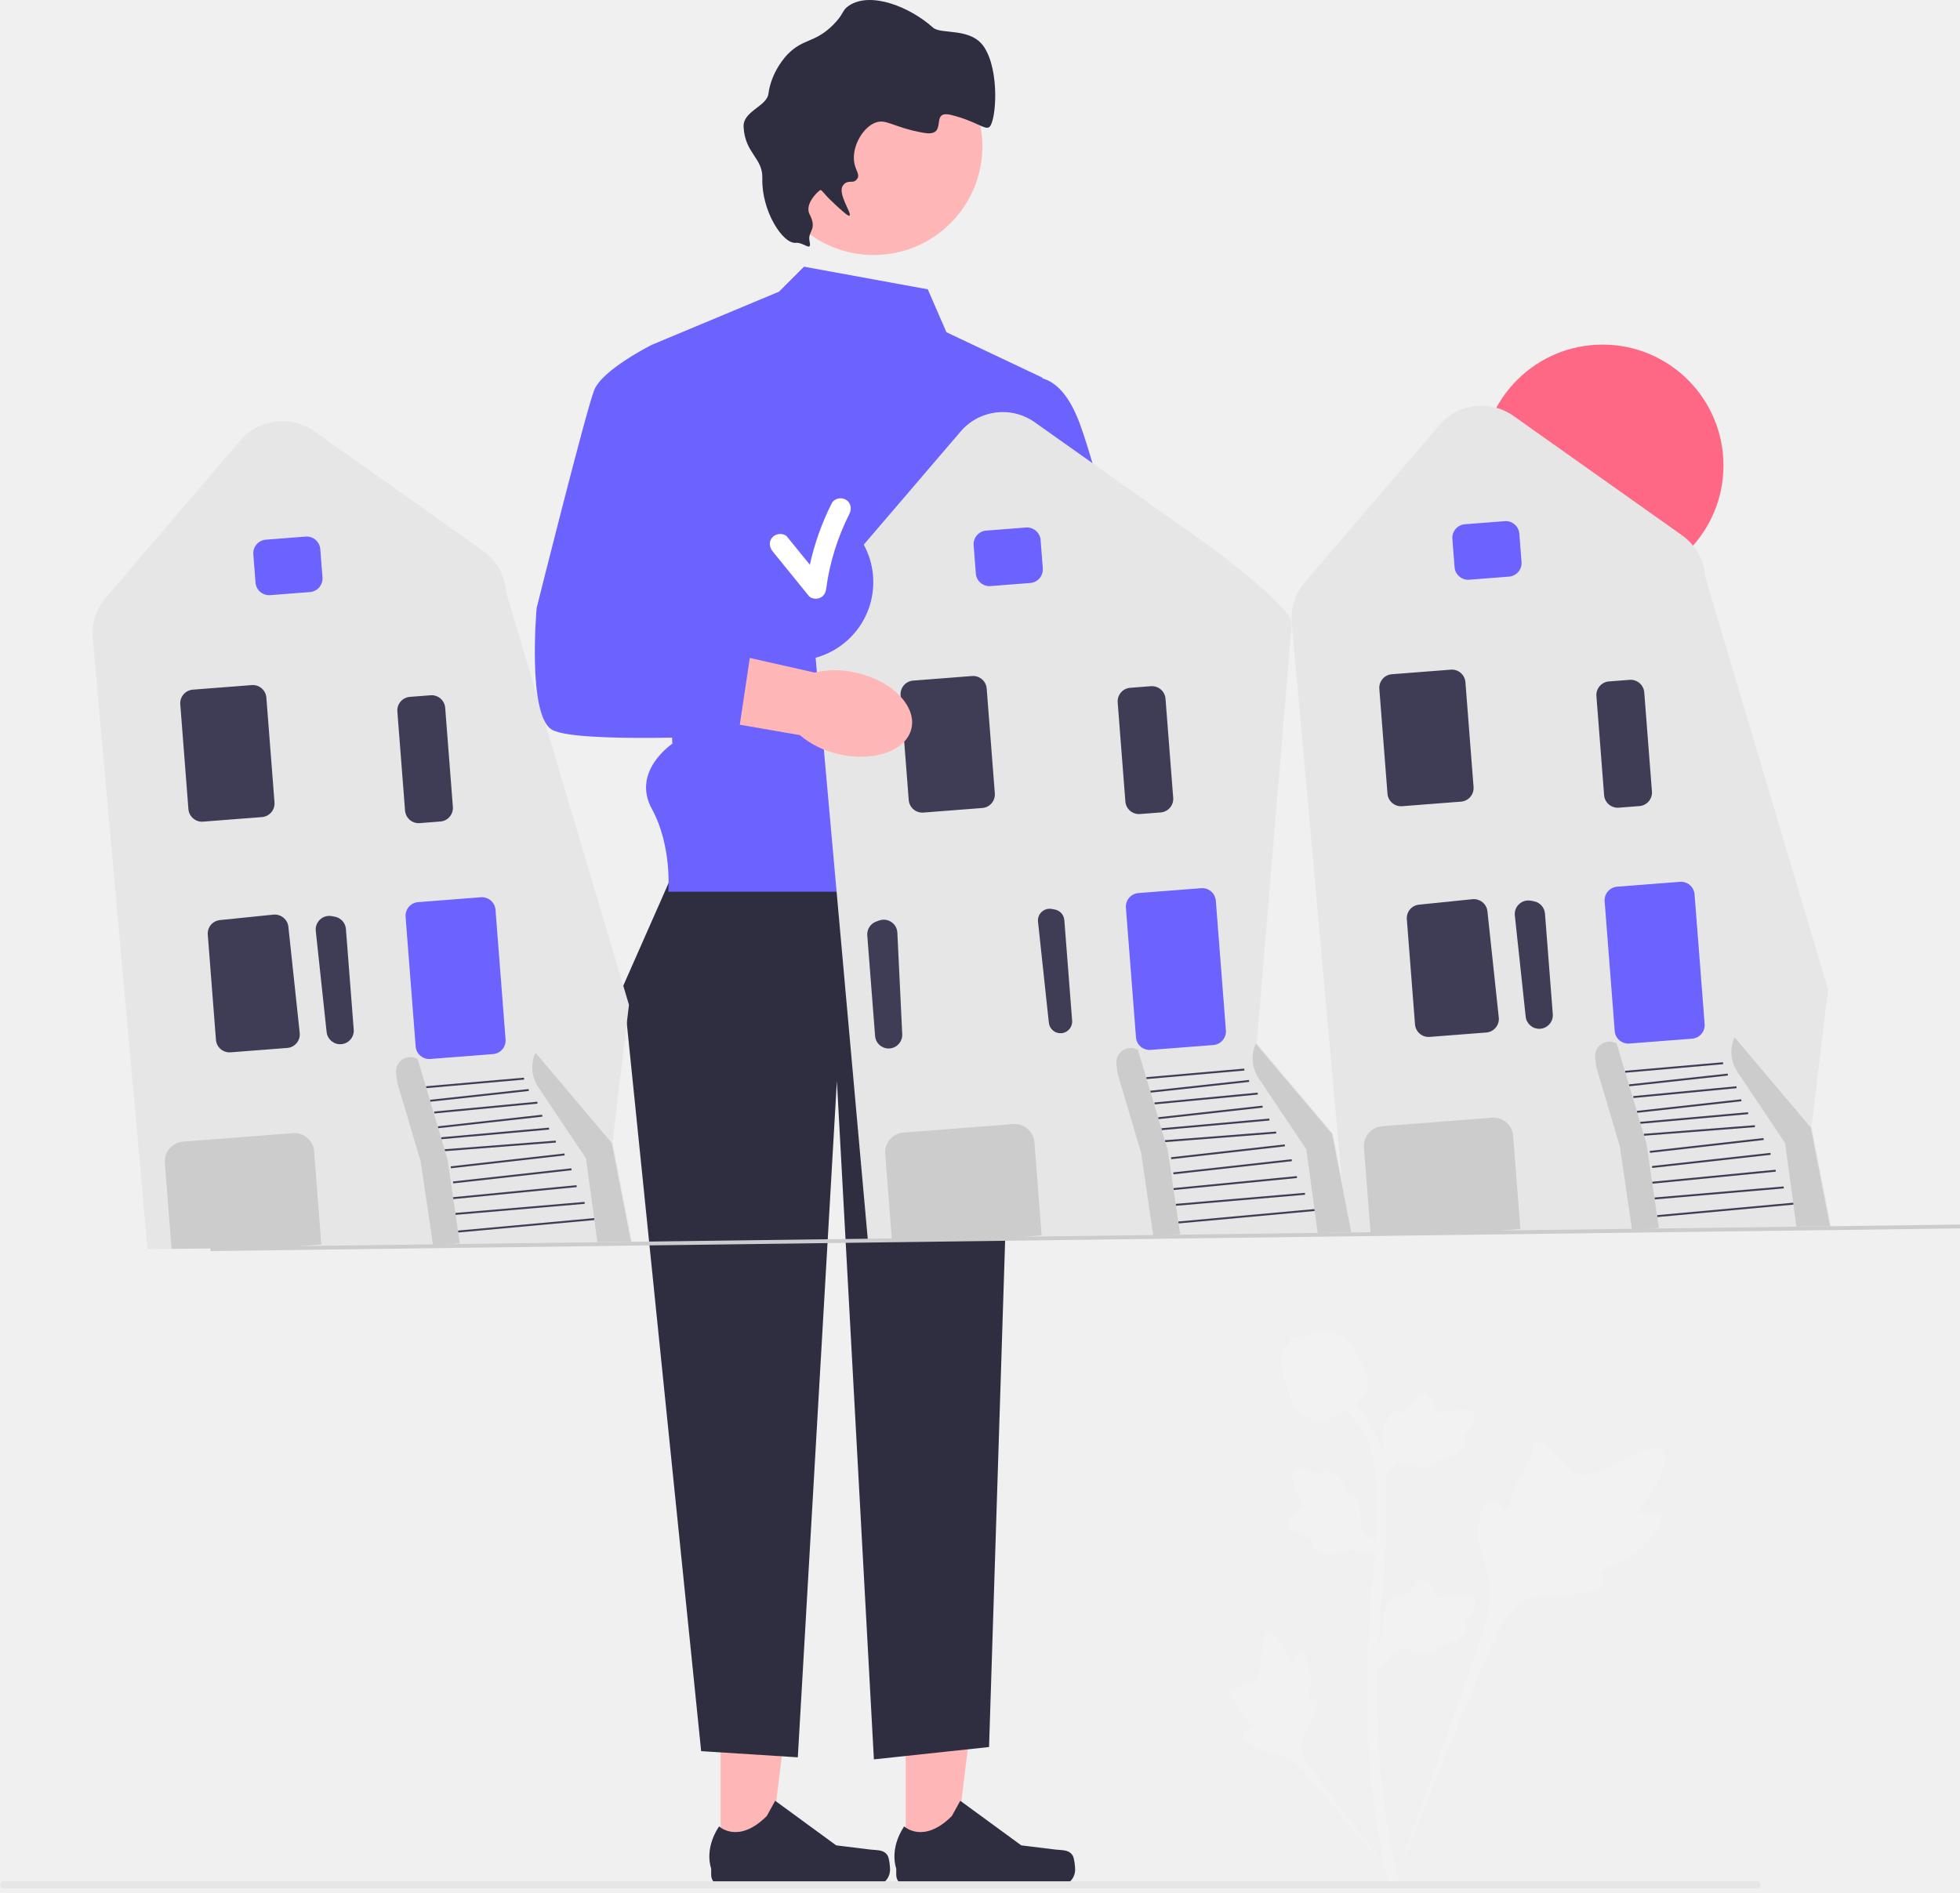
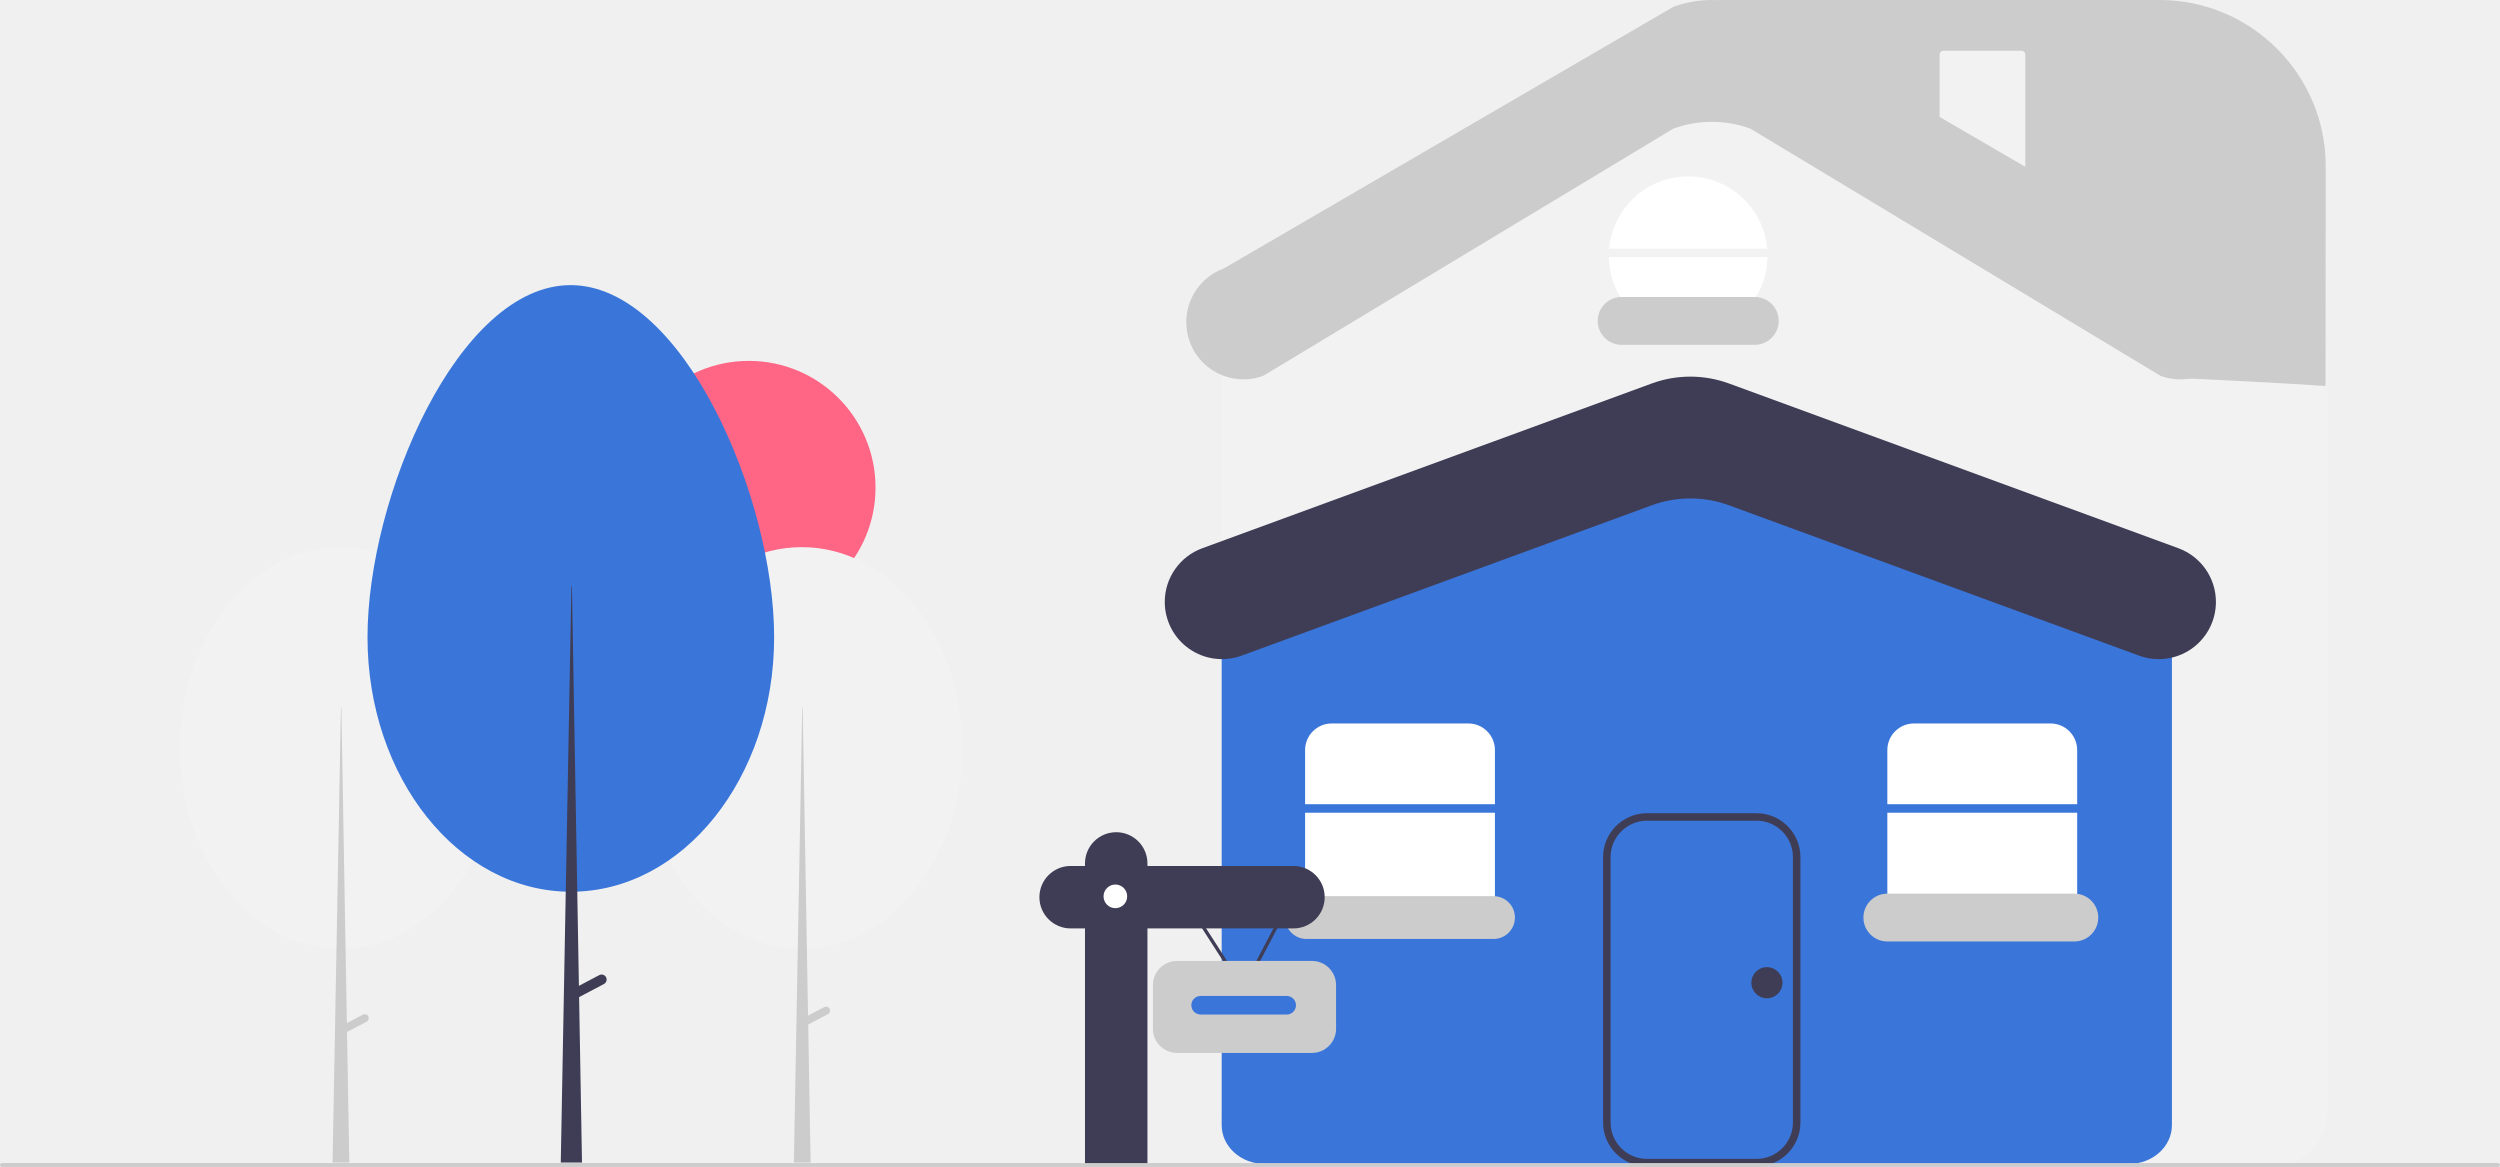
- <svg xmlns="http://www.w3.org/2000/svg" width="476.555" height="460.215" viewBox="0 0 476.555 460.215">
-   <g>
-     <polygon points="220.214 451.571 232.073 451.57 237.715 405.827 220.212 405.828 220.214 451.571" fill="#ffb6b6" />
-     <path d="M260.845,451.302h0c.369,.622,.564,2.629,.564,3.352h0c0,2.223-1.802,4.025-4.025,4.025h-36.726c-1.516,0-2.746-1.229-2.746-2.746v-1.529s-1.817-4.596,1.924-10.26c0,0,4.649,4.435,11.596-2.512l2.049-3.711,14.829,10.845,8.219,1.012c1.798,.221,3.392-.034,4.317,1.523h0Z" fill="#2f2e41" />
-   </g>
-   <g>
-     <polygon points="175.214 451.571 187.073 451.57 192.715 405.827 175.212 405.828 175.214 451.571" fill="#ffb6b6" />
-     <path d="M215.845,451.302h0c.369,.622,.564,2.629,.564,3.352h0c0,2.223-1.802,4.025-4.025,4.025h-36.726c-1.516,0-2.746-1.229-2.746-2.746v-1.529s-1.817-4.596,1.924-10.26c0,0,4.649,4.435,11.596-2.512l2.049-3.711,14.829,10.845,8.219,1.012c1.798,.221,3.392-.034,4.317,1.523h0Z" fill="#2f2e41" />
-   </g>
-   <polygon points="166.48 205.856 151.48 239.856 170.48 425.856 193.98 427.356 203.48 262.856 212.48 427.856 240.48 424.856 247.122 215.395 166.48 205.856" fill="#2f2e41" />
-   <path d="M225.579,70.356l-30.098-5.5-6.079,6.079-30.921,12.921,5,97s-10,6.661-5,15.831,4,20.169,4,20.169h84.642l-3.642-55,10-70-23.366-11.062-4.535-10.438h-0Z" fill="#6c63ff" />
-   <circle cx="212.419" cy="35.584" r="26.433" fill="#ffb6b6" />
-   <path d="M193.461,59.05c-3.167,.283-8.336-7.818-8.106-15.663,.148-5.047-4.234-6.039-4.559-12.548-.19-3.793,5.636-4.975,6.036-8.017,.725-5.512,4.281-9.22,4.725-9.671,3.832-3.892,6.537-2.627,11.043-7.137,2.713-2.716,2.018-3.46,3.845-4.664,5.274-3.476,14.749,.291,20.416,5.367,1.961,1.756,9.27-.163,12.463,4.796,3.762,5.843,2.888,17.759,1.275,19.332-.98,.955-3.218-1.379-9.284-2.877-5.616-1.387-.318,5.472-6.811,4.321-7.677-1.361-9.181-3.697-12.056-2.296-3.039,1.481-5.414,6.067-4.725,9.671,.342,1.789,1.334,2.786,.775,3.696-1.021,1.661-2.193,.032-3.502,1.699-1.523,1.938,2.262,6.912,1.549,7.392-.144,.097-.578,.084-4.664-3.845-1.631-1.569-2.11-2.532-2.429-2.385-.517,.239-3.903,3.394-2.61,5.886,2.012,3.877-.563,3.998,0,6.608,.581,2.693-1.369,.156-3.382,.336h0Z" fill="#2f2e41" />
-   <path id="b-66" d="M221.56,187.479c-7.794,4.068-12.012,11.386-9.422,16.346s11.005,5.681,18.801,1.611c3.136-1.583,5.848-3.894,7.908-6.74l32.804-17.652-8.612-15.217-31.424,19.018c-3.514,.063-6.962,.967-10.054,2.636h0Z" fill="#ffb6b6" />
-   <path d="M247.48,92.856s9-6,15,10c4.734,12.623,13.513,49.83,17.008,64.975,.928,4.02-.415,8.22-3.499,10.962l-4.009,3.564-19.5,14.5-13.295-19.347,16.148-9.736-18.415-39.949,10.563-34.969-0-0h-0Z" fill="#6c63ff" />
-   <path d="M247.839,175.59v-20.507c0-1.183,.962-2.145,2.145-2.145h9.923c1.183,0,2.145,.962,2.145,2.145v20.507c0,1.182-.962,2.145-2.145,2.145h-9.923c-1.183,0-2.145-.962-2.145-2.145h-0Z" fill="#6c63ff" />
-   <g>
-     <circle cx="389.65" cy="113.193" r="29.393" fill="#ff6884" />
-     <path d="M360.624,299.584l-33.214,.458-13.316-148.478c-.323-3.604,.841-7.248,3.194-9.997l32.66-38.155c4.572-5.341,12.345-6.304,18.082-2.239l40.906,28.982c3.337,2.364,5.405,6.061,5.673,10.142l29.859,100.314-4.005,33.454,.039,.046,4.733,24.305-84.612,1.167Z" fill="#e6e6e6" />
-     <path d="M353.666,137.936l-.535-6.891c-.141-1.819,1.224-3.414,3.043-3.555l9.683-.751c1.819-.141,3.414,1.224,3.555,3.043l.535,6.891c.141,1.819-1.224,3.414-3.043,3.555l-9.683,.751c-1.819,.141-3.414-1.224-3.555-3.043Z" fill="#6c63ff" />
-     <path d="M337.351,193.016l-1.979-25.497c-.141-1.819,1.224-3.414,3.043-3.555l14.334-1.112c1.819-.141,3.414,1.224,3.555,3.043l1.979,25.497c.141,1.819-1.224,3.414-3.043,3.555l-14.334,1.112c-1.819,.141-3.414-1.224-3.555-3.043Z" fill="#3f3d56" />
-     <path d="M374.384,250.186c-1.737,.073-3.243-1.224-3.429-2.953l-2.637-24.588c-.113-1.05,.267-2.063,1.041-2.78,.774-.717,1.814-1.017,2.852-.826l.74,.137c1.472,.273,2.58,1.505,2.696,2.997l1.898,24.451c.07,.903-.222,1.774-.824,2.452-.574,.648-1.357,1.036-2.216,1.103-.04,.003-.08,.006-.12,.008Z" fill="#3f3d56" />
-     <path d="M344.045,249.119l-1.985-25.571c-.14-1.805,1.161-3.364,2.963-3.548l13.003-1.329c1.804-.165,3.433,1.134,3.627,2.94l2.76,25.831c.096,.897-.169,1.773-.746,2.467-.576,.694-1.389,1.114-2.288,1.184l-13.779,1.069c-1.819,.141-3.414-1.224-3.555-3.043Z" fill="#3f3d56" />
-     <path d="M422.406,260.617l11.62,17.361,2.757,20.324,8.171-.115-4.668-23.971-18.55-21.958h0c-1.243,2.714-.989,5.878,.671,8.359Z" fill="#ccc" />
-     <rect x="402.848" y="293.996" width="33.244" height=".467" transform="translate(-25.03371 39.39135) rotate(-5.22098)" fill="#3f3d56" />
-     <rect x="402.232" y="289.876" width="31.519" height=".467" transform="translate(-23.18761 36.65057) rotate(-4.8853)" fill="#3f3d56" />
-     <rect x="401.656" y="285.925" width="30.154" height=".467" transform="translate(-25.75028 41.69659) rotate(-5.55661)" fill="#3f3d56" />
-     <rect x="401.606" y="281.965" width="28.968" height=".467" transform="translate(-28.61539 47.66925) rotate(-6.33939)" fill="#3f3d56" />
-     <rect x="401.057" y="278.323" width="27.834" height=".467" transform="translate(-28.66995 48.38874) rotate(-6.45117)" fill="#3f3d56" />
-     <rect x="399.635" y="274.683" width="27.093" height=".467" transform="translate(-20.03289 32.79404) rotate(-4.43769)" fill="#3f3d56" />
-     <rect x="398.759" y="271.651" width="26.332" height=".467" transform="translate(-22.57533 37.76306) rotate(-5.10909)" fill="#3f3d56" />
-     <rect x="397.941" y="268.743" width="25.528" height=".467" transform="translate(-27.18837 46.99375) rotate(-6.33939)" fill="#3f3d56" />
-     <rect x="397.068" y="265.362" width="25.198" height=".467" transform="translate(-23.35286 40.06985) rotate(-5.44474)" fill="#3f3d56" />
-     <rect x="396.034" y="262.399" width="24.135" height=".467" transform="translate(-26.08157 45.81999) rotate(-6.2276)" fill="#3f3d56" />
-     <rect x="395.082" y="259.366" width="23.912" height=".467" transform="translate(-21.06576 36.44258) rotate(-4.9972)" fill="#3f3d56" />
-     <path d="M392.603,250.732l-2.448-31.544c-.141-1.819,1.224-3.414,3.043-3.555l15.264-1.185c1.819-.141,3.414,1.224,3.555,3.043l2.448,31.544c.141,1.819-1.224,3.414-3.043,3.555l-15.264,1.185c-1.819,.141-3.414-1.224-3.555-3.043Z" fill="#6c63ff" />
-     <path d="M360.624,299.584l-27.154,.376-.219,.003-1.623-20.912c-.205-2.645,1.779-4.963,4.424-5.169l26.689-2.071c2.645-.205,4.963,1.78,5.168,4.424l1.758,22.647-.233,.018-8.811,.683Z" fill="#ccc" />
-     <path d="M390.024,193.374l-1.871-24.102c-.141-1.819,1.224-3.414,3.043-3.555l5.031-.39c1.819-.141,3.414,1.224,3.555,3.043l1.871,24.102c.141,1.819-1.224,3.414-3.043,3.555l-5.031,.39c-1.819,.141-3.414-1.224-3.555-3.043Z" fill="#3f3d56" />
-     <path d="M403.338,298.609l-2.984-20.358-5.703-19.211-1.578-5.259h0c-2.516-1.439-5.593,.618-5.225,3.493l.291,2.272,5.703,19.211,2.984,20.358" fill="#ccc" />
-   </g>
-   <g>
-     <path d="M69.084,303.336l-33.214,.458-13.316-148.478c-.323-3.604,.841-7.248,3.194-9.997l32.66-38.155c4.572-5.341,12.345-6.304,18.082-2.239l40.906,28.982c3.337,2.364,5.405,6.061,5.673,10.142l29.859,100.314-4.005,33.454,.039,.046,4.733,24.305-84.612,1.167Z" fill="#e6e6e6" />
-     <path d="M62.127,141.688l-.535-6.891c-.141-1.819,1.224-3.414,3.043-3.555l9.683-.751c1.819-.141,3.414,1.224,3.555,3.043l.535,6.891c.141,1.819-1.224,3.414-3.043,3.555l-9.683,.751c-1.819,.141-3.414-1.224-3.555-3.043Z" fill="#6c63ff" />
-     <path d="M45.811,196.769l-1.979-25.497c-.141-1.819,1.224-3.414,3.043-3.555l14.334-1.112c1.819-.141,3.414,1.224,3.555,3.043l1.979,25.497c.141,1.819-1.224,3.414-3.043,3.555l-14.334,1.112c-1.819,.141-3.414-1.224-3.555-3.043Z" fill="#3f3d56" />
-     <path d="M82.844,253.938c-1.737,.073-3.243-1.224-3.429-2.953l-2.637-24.588c-.113-1.05,.267-2.063,1.041-2.78,.774-.717,1.814-1.017,2.852-.826l.74,.137c1.472,.273,2.58,1.505,2.696,2.997l1.898,24.451c.07,.903-.222,1.774-.824,2.452-.574,.648-1.357,1.036-2.216,1.103-.04,.003-.08,.006-.12,.008Z" fill="#3f3d56" />
-     <path d="M52.505,252.872l-1.985-25.571c-.14-1.805,1.161-3.364,2.963-3.548l13.003-1.329c1.804-.165,3.433,1.134,3.627,2.94l2.76,25.831c.096,.897-.169,1.773-.746,2.467-.576,.694-1.389,1.114-2.288,1.184l-13.779,1.069c-1.819,.141-3.414-1.224-3.555-3.043Z" fill="#3f3d56" />
-     <path d="M130.866,264.369l11.62,17.361,2.757,20.324,8.171-.115-4.668-23.971-18.55-21.958h0c-1.243,2.714-.989,5.878,.671,8.359Z" fill="#ccc" />
-     <rect x="111.308" y="297.748" width="33.244" height=".467" transform="translate(-26.58472 12.8776) rotate(-5.22098)" fill="#3f3d56" />
-     <rect x="110.692" y="293.629" width="31.519" height=".467" transform="translate(-24.56628 11.83629) rotate(-4.8853)" fill="#3f3d56" />
-     <rect x="110.116" y="289.678" width="30.154" height=".467" transform="translate(-27.48356 13.48466) rotate(-5.55661)" fill="#3f3d56" />
-     <rect x="110.066" y="285.717" width="28.968" height=".467" transform="translate(-30.8124 15.50107) rotate(-6.33939)" fill="#3f3d56" />
-     <rect x="109.517" y="282.075" width="27.834" height=".467" transform="translate(-30.93759 15.65613) rotate(-6.45117)" fill="#3f3d56" />
-     <rect x="108.095" y="278.435" width="27.093" height=".467" transform="translate(-21.19724 10.24743) rotate(-4.43769)" fill="#3f3d56" />
-     <rect x="107.219" y="275.403" width="26.332" height=".467" transform="translate(-24.06779 11.81568) rotate(-5.10909)" fill="#3f3d56" />
-     <rect x="106.401" y="272.495" width="25.528" height=".467" transform="translate(-29.38538 14.82556) rotate(-6.33939)" fill="#3f3d56" />
-     <rect x="105.528" y="269.115" width="25.198" height=".467" transform="translate(-25.02429 12.42383) rotate(-5.44474)" fill="#3f3d56" />
-     <rect x="104.494" y="266.151" width="24.135" height=".467" transform="translate(-28.20904 14.21641) rotate(-6.2276)" fill="#3f3d56" />
-     <rect x="103.542" y="263.118" width="23.912" height=".467" transform="translate(-22.50077 11.06167) rotate(-4.9972)" fill="#3f3d56" />
-     <path d="M101.063,254.485l-2.448-31.544c-.141-1.819,1.224-3.414,3.043-3.555l15.264-1.185c1.819-.141,3.414,1.224,3.555,3.043l2.448,31.544c.141,1.819-1.224,3.414-3.043,3.555l-15.264,1.185c-1.819,.141-3.414-1.224-3.555-3.043Z" fill="#6c63ff" />
-     <path d="M69.084,303.336l-27.154,.376-.219,.003-1.623-20.912c-.205-2.645,1.779-4.963,4.424-5.169l26.689-2.071c2.645-.205,4.963,1.78,5.168,4.424l1.758,22.647-.233,.018-8.811,.683Z" fill="#ccc" />
-     <path d="M98.484,197.127l-1.871-24.102c-.141-1.819,1.224-3.414,3.043-3.555l5.031-.39c1.819-.141,3.414,1.224,3.555,3.043l1.871,24.102c.141,1.819-1.224,3.414-3.043,3.555l-5.031,.39c-1.819,.141-3.414-1.224-3.555-3.043Z" fill="#3f3d56" />
-     <path d="M111.798,302.362l-2.984-20.358-5.703-19.211-1.578-5.259h0c-2.516-1.439-5.593,.618-5.225,3.493l.291,2.272,5.703,19.211,2.984,20.358" fill="#ccc" />
-   </g>
-   <path d="M244.223,301.13l-33.213,.458-13.316-148.478c-.323-3.604,.841-7.248,3.194-9.997l32.66-38.155c4.572-5.341,12.345-6.304,18.082-2.239l40.906,28.982c3.337,2.364,21.29,15.782,21.558,19.863l-8.531,102.148,18.501,21.899,.039,.046,4.733,24.305-84.612,1.167h0Z" fill="#e6e6e6" />
-   <path d="M237.266,139.482l-.535-6.891c-.141-1.819,1.224-3.414,3.043-3.555l9.682-.751c1.819-.141,3.414,1.224,3.555,3.043l.535,6.891c.141,1.819-1.224,3.414-3.043,3.555l-9.682,.751c-1.819,.141-3.414-1.224-3.555-3.043Z" fill="#6c63ff" />
-   <path d="M220.951,194.563l-1.979-25.497c-.141-1.819,1.224-3.414,3.043-3.555l14.334-1.112c1.819-.141,3.414,1.224,3.555,3.043l1.979,25.497c.141,1.819-1.224,3.414-3.043,3.555l-14.334,1.112c-1.819,.141-3.414-1.224-3.555-3.043Z" fill="#3f3d56" />
-   <path d="M253.276,221.753c-.665,.616-.991,1.487-.894,2.388l2.637,24.588c.16,1.485,1.453,2.599,2.946,2.537,.785-.029,1.491-.372,2.007-.954,.516-.582,.768-1.33,.708-2.106l-1.898-24.451c-.099-1.282-1.052-2.34-2.316-2.575l-.74-.137c-.25-.046-.501-.059-.747-.04-.629,.049-1.224,.307-1.703,.75Z" fill="#3f3d56" />
-   <path d="M213.96,254.22c-.698-.577-1.122-1.392-1.192-2.295l-1.898-24.451c-.116-1.492,.79-2.881,2.201-3.378l.71-.25c.995-.349,2.069-.213,2.945,.377,.876,.59,1.407,1.532,1.458,2.586l1.188,24.701c.084,1.737-1.204,3.251-2.932,3.447-.04,.004-.08,.008-.12,.011-.858,.067-1.692-.197-2.36-.748Z" fill="#3f3d56" />
-   <path d="M306.006,262.163l11.62,17.361,2.757,20.324,8.171-.115-4.668-23.971-18.55-21.958h0c-1.243,2.714-.989,5.878,.671,8.359Z" fill="#ccc" />
-   <rect x="286.448" y="295.542" width="33.244" height=".467" transform="translate(-25.65735 28.80569) rotate(-5.22098)" fill="#3f3d56" />
-   <rect x="285.832" y="291.423" width="31.519" height=".467" transform="translate(-23.74216 26.74341) rotate(-4.8853)" fill="#3f3d56" />
-   <rect x="285.256" y="287.472" width="30.154" height=".467" transform="translate(-26.44697 30.43294) rotate(-5.55661)" fill="#3f3d56" />
-   <rect x="285.206" y="283.511" width="28.968" height=".467" transform="translate(-29.49788 34.82609) rotate(-6.33939)" fill="#3f3d56" />
-   <rect x="284.656" y="279.869" width="27.834" height=".467" transform="translate(-29.58073 35.32024) rotate(-6.45117)" fill="#3f3d56" />
-   <rect x="283.235" y="276.229" width="27.093" height=".467" transform="translate(-20.50149 23.79224) rotate(-4.43769)" fill="#3f3d56" />
-   <rect x="282.359" y="273.197" width="26.332" height=".467" transform="translate(-23.1755 27.40351) rotate(-5.10909)" fill="#3f3d56" />
-   <rect x="281.541" y="270.289" width="25.528" height=".467" transform="translate(-28.07086 34.15059) rotate(-6.33939)" fill="#3f3d56" />
-   <rect x="280.668" y="266.909" width="25.198" height=".467" transform="translate(-24.02476 29.03214) rotate(-5.44474)" fill="#3f3d56" />
-   <rect x="279.634" y="263.945" width="24.135" height=".467" transform="translate(-26.9362 33.20225) rotate(-6.2276)" fill="#3f3d56" />
-   <rect x="278.682" y="260.912" width="23.912" height=".467" transform="translate(-21.64289 26.30919) rotate(-4.9972)" fill="#3f3d56" />
-   <path d="M276.203,252.279l-2.448-31.544c-.141-1.819,1.224-3.414,3.043-3.555l15.264-1.185c1.819-.141,3.414,1.224,3.555,3.043l2.448,31.544c.141,1.819-1.224,3.414-3.043,3.555l-15.264,1.185c-1.819,.141-3.414-1.224-3.555-3.043Z" fill="#6c63ff" />
-   <path d="M244.223,301.13l-27.154,.376-.219,.003-1.623-20.912c-.205-2.645,1.78-4.963,4.424-5.169l26.689-2.071c2.645-.205,4.963,1.78,5.168,4.424l1.758,22.647-.233,.018-8.811,.683Z" fill="#ccc" />
-   <path d="M273.624,194.921l-1.87-24.102c-.141-1.819,1.224-3.414,3.043-3.555l5.031-.39c1.819-.141,3.414,1.224,3.555,3.043l1.87,24.102c.141,1.819-1.224,3.414-3.043,3.555l-5.031,.39c-1.819,.141-3.414-1.224-3.555-3.043Z" fill="#3f3d56" />
-   <path d="M286.938,300.156l-2.984-20.358-5.703-19.211-1.578-5.259h0c-2.516-1.439-5.593,.618-5.225,3.493l.291,2.272,5.703,19.211,2.984,20.358" fill="#ccc" />
-   <rect x="51.179" y="300.551" width="425.388" height=".933" transform="translate(-3.87966 3.44564) rotate(-.7427)" fill="#ccc" />
-   <g>
-     <circle cx="193.282" cy="141.571" r="19.051" fill="#6c63ff" />
-     <path d="M205.646,121.501c-1.112-.651-2.809-.313-3.42,.897-2.413,4.774-4.172,9.771-5.318,14.945-1.83-2.255-3.659-4.51-5.488-6.765-.851-1.049-2.651-.885-3.536,0-1.037,1.037-.853,2.484,0,3.536,2.912,3.59,5.824,7.179,8.737,10.769,.615,.758,1.906,.879,2.731,.517,.995-.437,1.401-1.246,1.537-2.285,.825-6.313,2.786-12.516,5.655-18.193,.609-1.205,.318-2.71-.897-3.42Z" fill="#fff" />
-   </g>
-   <path id="c-67" d="M203.763,183.364c8.551,2.041,16.535-.716,17.834-6.158,1.298-5.442-4.581-11.507-13.135-13.548-3.406-.862-6.969-.896-10.39-.099l-36.34-8.191-3.481,17.135,36.194,6.256c2.694,2.257,5.889,3.836,9.318,4.605l0,0h0Z" fill="#ffb6b6" />
-   <path d="M164.48,88.856l-6-5s-12,6-14,11-14,53-14,53c0,0-2.354,26.306,3.823,29.653s45.177,1.347,45.177,1.347l3-20-16-6-2-64Z" fill="#6c63ff" />
-   <g>
-     <g>
-       <path d="M403.784,368.949c-.844-1.424-4.497,.101-5.168-1.191-.669-1.287,2.724-3.249,4.663-7.73,.35-.808,2.553-5.9,.922-7.472-3.092-2.978-17.24,9.313-22.191,5.29-1.087-.883-1.846-2.645-5.134-5.506-1.308-1.138-2.099-1.652-2.865-1.461-1.086,.271-1.172,1.725-2.337,4.584-1.747,4.287-2.78,4.028-3.798,7.449-.756,2.539-.583,4.016-1.472,4.303-1.258,.407-2.416-2.286-4.011-2.045-1.627,.246-2.611,3.382-2.922,5.73-.583,4.406,1.035,7.313,1.932,10.371,.975,3.322,1.553,8.375-.698,15.528l-22.277,62.766c4.918-12.879,19.158-48.185,25.142-61.305,1.727-3.787,3.635-7.629,7.551-9.145,3.77-1.46,8.949-.588,15.55-2.179,.771-.186,2.911-.73,3.18-1.988,.223-1.04-1.036-1.621-.842-2.595,.259-1.307,2.734-1.323,5.775-2.831,2.144-1.063,3.48-2.328,4.629-3.415,.346-.328,5.495-5.262,4.371-7.157h-0Z" fill="#f2f2f2" />
-       <path d="M316.139,401.992c-.942,.004-1.248,2.236-2.076,2.193-.825-.043-.808-2.275-2.448-4.519-.296-.405-2.159-2.955-3.401-2.608-2.354,.658-.404,11.148-3.806,12.418-.747,.279-1.831,.143-4.184,.931-.936,.314-1.417,.554-1.544,.985-.18,.611,.508,1.073,1.575,2.47,1.6,2.094,1.175,2.527,2.56,4.013,1.028,1.104,1.803,1.445,1.687,1.964-.163,.735-1.819,.526-2.161,1.379-.349,.87,.907,2.257,1.969,3.087,1.994,1.558,3.888,1.602,5.647,2.044,1.912,.48,4.559,1.654,7.42,4.823l24.378,29.044c-4.902-6.13-18.122-23.306-22.835-30.029-1.361-1.941-2.696-3.985-2.31-6.345,.371-2.272,2.293-4.562,3.417-8.261,.131-.432,.481-1.639-.058-2.134-.446-.409-1.095,.041-1.517-.335-.567-.504,.14-1.724,.277-3.651,.097-1.359-.138-2.38-.341-3.258-.061-.265-.997-4.215-2.251-4.21v0Z" fill="#f2f2f2" />
-       <path d="M334.939,406.212l-.568-5.068,.259-.384c1.2-1.777,1.812-3.512,1.819-5.159,.001-.262-.011-.524-.023-.79-.049-1.057-.11-2.371,.575-3.903,.384-.854,1.463-2.831,3.086-2.587,.437,.061,.767,.262,1.018,.497,.037-.059,.075-.117,.115-.181,.505-.771,.905-1.101,1.291-1.419,.296-.245,.602-.497,1.082-1.094,.21-.262,.374-.492,.513-.685,.42-.585,.968-1.282,1.935-1.27,1.033,.049,1.574,.903,1.932,1.468,.64,1.008,.93,1.735,1.122,2.217,.07,.176,.149,.374,.19,.436,.333,.489,3.038,.032,4.057-.135,2.289-.382,4.27-.712,5.087,.732,.585,1.033,.151,2.398-1.33,4.168-.461,.551-.952,.969-1.388,1.297,.361,.215,.684,.546,.815,1.065h0c.308,1.228-.748,2.459-3.137,3.663-.593,.301-1.392,.702-2.512,.896-.527,.091-1.002,.113-1.408,.125-.009,.235-.064,.489-.207,.751-.42,.771-1.293,1.138-2.61,1.05-1.449-.076-2.642-.352-3.694-.595-.919-.21-1.711-.389-2.332-.347-1.153,.093-2.041,1.016-3.083,2.212l-2.603,3.042h-0Z" fill="#f2f2f2" />
-       <path d="M337.572,376.036l-4.758,1.835-.437-.153c-2.023-.71-3.857-.862-5.452-.451-.254,.065-.504,.143-.759,.223-1.01,.315-2.266,.708-3.922,.434-.924-.155-3.11-.697-3.285-2.329-.052-.438,.059-.809,.222-1.111-.066-.021-.133-.042-.204-.065-.874-.293-1.295-.597-1.7-.889-.312-.224-.633-.456-1.332-.769-.307-.137-.571-.237-.793-.322-.672-.258-1.486-.611-1.719-1.549-.215-1.011,.474-1.751,.93-2.241,.813-.875,1.442-1.34,1.86-1.648,.153-.112,.324-.239,.373-.294,.389-.446-.74-2.947-1.159-3.891-.95-2.118-1.772-3.95-.582-5.106,.851-.828,2.282-.754,4.369,.229,.65,.307,1.179,.675,1.607,1.013,.117-.404,.354-.8,.823-1.058h0c1.11-.61,2.569,.099,4.339,2.105,.442,.498,1.033,1.169,1.504,2.203,.221,.487,.363,.941,.478,1.331,.229-.051,.49-.063,.779,.009,.852,.21,1.429,.962,1.678,2.258,.294,1.421,.329,2.645,.362,3.724,.03,.942,.058,1.753,.255,2.344,.382,1.091,1.5,1.717,2.922,2.421l3.603,1.746-0,0Z" fill="#f2f2f2" />
-       <path d="M334.939,361.105l-.568-5.068,.259-.384c1.2-1.777,1.812-3.512,1.819-5.159,.001-.262-.011-.524-.023-.79-.049-1.057-.11-2.371,.575-3.903,.384-.854,1.463-2.831,3.086-2.587,.437,.061,.767,.262,1.018,.497,.037-.059,.075-.117,.115-.181,.505-.771,.905-1.101,1.291-1.419,.296-.245,.602-.497,1.082-1.094,.21-.262,.374-.492,.513-.685,.42-.585,.968-1.282,1.935-1.27,1.033,.049,1.574,.903,1.932,1.468,.64,1.008,.93,1.735,1.122,2.217,.07,.176,.149,.374,.19,.436,.333,.489,3.038,.032,4.057-.135,2.289-.382,4.27-.712,5.087,.732,.585,1.033,.151,2.398-1.33,4.168-.461,.551-.952,.969-1.388,1.297,.361,.215,.684,.546,.815,1.065h0c.308,1.228-.748,2.459-3.137,3.663-.593,.301-1.392,.702-2.512,.896-.527,.091-1.002,.113-1.408,.125-.009,.235-.064,.489-.207,.751-.42,.771-1.293,1.138-2.61,1.05-1.449-.076-2.642-.352-3.694-.595-.919-.21-1.711-.389-2.332-.347-1.153,.093-2.041,1.016-3.083,2.212l-2.603,3.042h-0Z" fill="#f2f2f2" />
-       <path d="M340.124,459.483l-1.062-.666-.257-1.226,.257,1.226-1.238,.142c-.02-.115-.087-.379-.188-.793-.554-2.266-2.244-9.162-3.654-20.023-.984-7.581-1.541-15.376-1.656-23.17-.115-7.807,.255-13.717,.551-18.467,.224-3.583,.496-6.994,.762-10.317,.71-8.878,1.379-17.265,.881-26.55-.11-2.073-.341-6.387-2.862-10.978-1.462-2.663-3.476-5.027-5.987-7.023l1.561-1.963c2.771,2.207,5,4.826,6.623,7.782,2.795,5.09,3.047,9.791,3.168,12.05,.507,9.449-.17,17.916-.887,26.88-.264,3.311-.536,6.708-.759,10.276-.294,4.706-.66,10.565-.546,18.271,.113,7.701,.663,15.4,1.634,22.886,1.392,10.724,3.058,17.517,3.605,19.749,.291,1.192,.352,1.441,.054,1.914v-0Z" fill="#f2f2f2" />
-       <path d="M321.075,345.619c-.103,0-.207-.002-.312-.01-2.134-.115-4.11-1.392-5.875-3.796-.827-1.131-1.251-2.42-2.095-4.992-.131-.396-.767-2.408-1.154-5.176-.253-1.808-.221-2.565,.137-3.233,.398-.744,1.041-1.263,1.766-1.613-.032-.24-.006-.487,.098-.739,.427-1.045,1.563-.908,2.177-.842,.311,.039,.699,.091,1.117,.069,.658-.032,1.012-.228,1.548-.521,.513-.281,1.15-.631,2.096-.825,1.865-.389,3.427,.14,3.942,.313,2.71,.903,4.046,3.01,5.593,5.45,.308,.489,1.367,2.271,2.065,4.713,.504,1.762,.433,2.545,.281,3.128-.308,1.197-1.036,1.882-2.885,3.394-1.931,1.583-2.9,2.376-3.732,2.858-1.937,1.118-3.153,1.821-4.768,1.821v0Z" fill="#f2f2f2" />
-     </g>
-     <path d="M428.04,458.343h0c0,.464-.376,.84-.84,.84H.84c-.464,0-.84-.376-.84-.84H0c0-.464,.376-.84,.84-.84H427.2c.464,0,.84,.376,.84,.84Z" fill="#e6e6e6" />
-   </g>
+ <svg xmlns="http://www.w3.org/2000/svg" data-name="Layer 1" width="997.175" height="465.459" viewBox="0 0 997.175 465.459">
+   <path d="M1009.946,681.834H608.347c-10.924,0-19.811-9.832-19.811-21.916V361.267a12.304,12.304,0,0,1,6.543-11.124l151.759-91.871a60.338,60.338,0,0,1,53.543-.054l222.793,91.916a12.305,12.305,0,0,1,6.583,11.143V659.918C1029.757,672.002,1020.87,681.834,1009.946,681.834Z" transform="translate(-101.4124 -217.2703)" fill="#f2f2f2" />
+   <path d="M950.646,681.51H605.783c-9.419,0-17.083-6.939-17.083-15.47V457.281a8.676,8.676,0,0,1,5.692-7.927L754.968,385.122a62.516,62.516,0,0,1,45.938-.023l161.12,64.259a8.675,8.675,0,0,1,5.702,7.93V666.04C967.729,674.571,960.065,681.51,950.646,681.51Z" transform="translate(-101.4124 -217.2703)" fill="#3a76da" />
+   <circle cx="298.685" cy="194.48" r="50.532" fill="#ff6584" />
+   <ellipse cx="319.81" cy="298.347" rx="64.001" ry="80.11" fill="#f2f2f2" />
+   <polygon points="319.986 282.238 320.162 282.238 323.327 463.69 316.646 463.69 319.986 282.238" fill="#ccc" />
+   <path d="M432.315,619.635l0,0a1.582,1.582,0,0,1-.663,2.137l-9.179,4.833-1.474-2.8,9.179-4.833A1.582,1.582,0,0,1,432.315,619.635Z" transform="translate(-101.4124 -217.2703)" fill="#ccc" />
+   <ellipse cx="135.81" cy="298.347" rx="64.001" ry="80.11" fill="#f2f2f2" />
+   <path d="M248.315,622.635V622.635a1.583,1.583,0,0,0-2.138-.663l-6.408,3.374-2.195-125.838h-.176l-3.34,181.452h6.681l-.908-52.07,7.821-4.117A1.583,1.583,0,0,0,248.315,622.635Z" transform="translate(-101.4124 -217.2703)" fill="#ccc" />
+   <path d="M329,331c44.788,0,81.192,84.391,81.192,140.452s-36.308,101.508-81.096,101.508S248,527.514,248,471.452,284.212,331,329,331Z" transform="translate(-101.4124 -217.2703)" fill="#3a76da" />
+   <path d="M343.15,607.056a2.005,2.005,0,0,0-2.708-.84l-8.12,4.275L329.541,451.041h-.223l-4.233,229.92h8.466l-1.151-65.979,9.91-5.217A2.005,2.005,0,0,0,343.15,607.056Z" transform="translate(-101.4124 -217.2703)" fill="#3f3d56" />
+   <path d="M697.693,538.049V516.458A10.618,10.618,0,0,0,687.075,505.84H632.592a10.618,10.618,0,0,0-10.618,10.618v21.591Z" transform="translate(-101.4124 -217.2703)" fill="#fff" />
+   <path d="M621.974,541.439v33.457a10.618,10.618,0,0,0,10.618,10.618H687.075a10.618,10.618,0,0,0,10.618-10.618V541.439Z" transform="translate(-101.4124 -217.2703)" fill="#fff" />
+   <path d="M954.613,478.785,791.037,418.822a44.739,44.739,0,0,0-30.796,0L596.665,478.785A22.813,22.813,0,0,1,566,457.366v0a22.813,22.813,0,0,1,14.961-21.419l179.28-65.72a44.739,44.739,0,0,1,30.796,0l179.28,65.72a22.813,22.813,0,0,1,14.961,21.419v0A22.813,22.813,0,0,1,954.613,478.785Z" transform="translate(-101.4124 -217.2703)" fill="#3f3d56" />
+   <path d="M802.052,682.51H758.333a17.52,17.52,0,0,1-17.5-17.5v-105.876a17.52,17.52,0,0,1,17.5-17.5h43.719a17.52,17.52,0,0,1,17.5,17.5v105.876A17.52,17.52,0,0,1,802.052,682.51ZM758.333,544.634a14.517,14.517,0,0,0-14.5,14.5v105.876a14.517,14.517,0,0,0,14.5,14.5h43.719a14.517,14.517,0,0,0,14.5-14.5v-105.876a14.517,14.517,0,0,0-14.5-14.5Z" transform="translate(-101.4124 -217.2703)" fill="#3f3d56" />
+   <path d="M806.292,316.452a31.637,31.637,0,0,0-63.023,0Z" transform="translate(-101.4124 -217.2703)" fill="#fff" />
+   <path d="M743.151,319.842a31.634,31.634,0,0,0,63.259,0Z" transform="translate(-101.4124 -217.2703)" fill="#fff" />
+   <path d="M801.339,354.811H748.223a9.541,9.541,0,0,1,0-19.082h53.116a9.541,9.541,0,0,1,0,19.082Z" transform="translate(-101.4124 -217.2703)" fill="#ccc" />
+   <path d="M622.539,574.713a8.541,8.541,0,0,0,0,17.082h74.589a8.541,8.541,0,0,0,0-17.082Z" transform="translate(-101.4124 -217.2703)" fill="#ccc" />
+   <path d="M854.216,541.439v33.457a10.618,10.618,0,0,0,10.618,10.618h54.483a10.618,10.618,0,0,0,10.618-10.618V541.439Z" transform="translate(-101.4124 -217.2703)" fill="#fff" />
+   <path d="M929.935,538.049V516.458a10.618,10.618,0,0,0-10.618-10.618H864.833a10.618,10.618,0,0,0-10.618,10.618v21.591Z" transform="translate(-101.4124 -217.2703)" fill="#fff" />
+   <circle cx="704.773" cy="391.977" r="6.216" fill="#3f3d56" />
+   <polygon points="495.986 395.977 471.503 357.893 472.636 357.164 495.868 393.303 514.799 357.216 515.991 357.841 495.986 395.977" fill="#3f3d56" />
+   <path d="M617.335,562.679H559.093v-1.01a12.456,12.456,0,0,0-12.456-12.456h0a12.456,12.456,0,0,0-12.456,12.456v1.01h-5.723a12.456,12.456,0,1,0,0,24.913h5.723v94.135c24.82-.497-.18.503,24.913,0V587.592H617.335a12.456,12.456,0,0,0,0-24.913Z" transform="translate(-101.4124 -217.2703)" fill="#3f3d56" />
+   <circle cx="444.887" cy="357.528" r="4.713" fill="#fff" />
+   <path d="M624.737,637.244H570.88a9.605,9.605,0,0,1-9.594-9.595V610.153a9.605,9.605,0,0,1,9.594-9.594h53.856a9.605,9.605,0,0,1,9.594,9.594v17.497A9.605,9.605,0,0,1,624.737,637.244Z" transform="translate(-101.4124 -217.2703)" fill="#ccc" />
+   <rect x="475.187" y="397.254" width="41.746" height="7.407" rx="3.703" fill="#3a76da" />
+   <path d="M1097.815,682.73H102.185a.773.773,0,0,1,0-1.546h995.629a.773.773,0,0,1,0,1.546Z" transform="translate(-101.4124 -217.2703)" fill="#ccc" />
+   <path d="M928.804,592.795H854.216a9.541,9.541,0,1,1,0-19.082H928.804a9.541,9.541,0,0,1,0,19.082Z" transform="translate(-101.4124 -217.2703)" fill="#ccc" />
+   <path d="M1029,371.23s-18.088-1.283-55-3c-44-77-187.003-95.56-187.003-150.959v-0H962.763a66.308,66.308,0,0,1,66.308,66.308Z" transform="translate(-101.4124 -217.2703)" fill="#ccc" />
+   <path d="M876.555,237.514a1.502,1.502,0,0,0-1.5,1.5V289.094a1.502,1.502,0,0,0,1.5,1.5h31.195a1.502,1.502,0,0,0,1.5-1.5V239.014a1.502,1.502,0,0,0-1.5-1.5Z" transform="translate(-101.4124 -217.2703)" fill="#f2f2f2" />
+   <path d="M963.197,367.191,799.622,268.599a44.739,44.739,0,0,0-30.796,0L605.249,367.191a22.813,22.813,0,0,1-30.665-21.419v0a22.813,22.813,0,0,1,14.961-21.419L768.825,220.004a44.739,44.739,0,0,1,30.796,0L978.901,324.352a22.813,22.813,0,0,1,14.961,21.419v0A22.813,22.813,0,0,1,963.197,367.191Z" transform="translate(-101.4124 -217.2703)" fill="#ccc" />
</svg>
